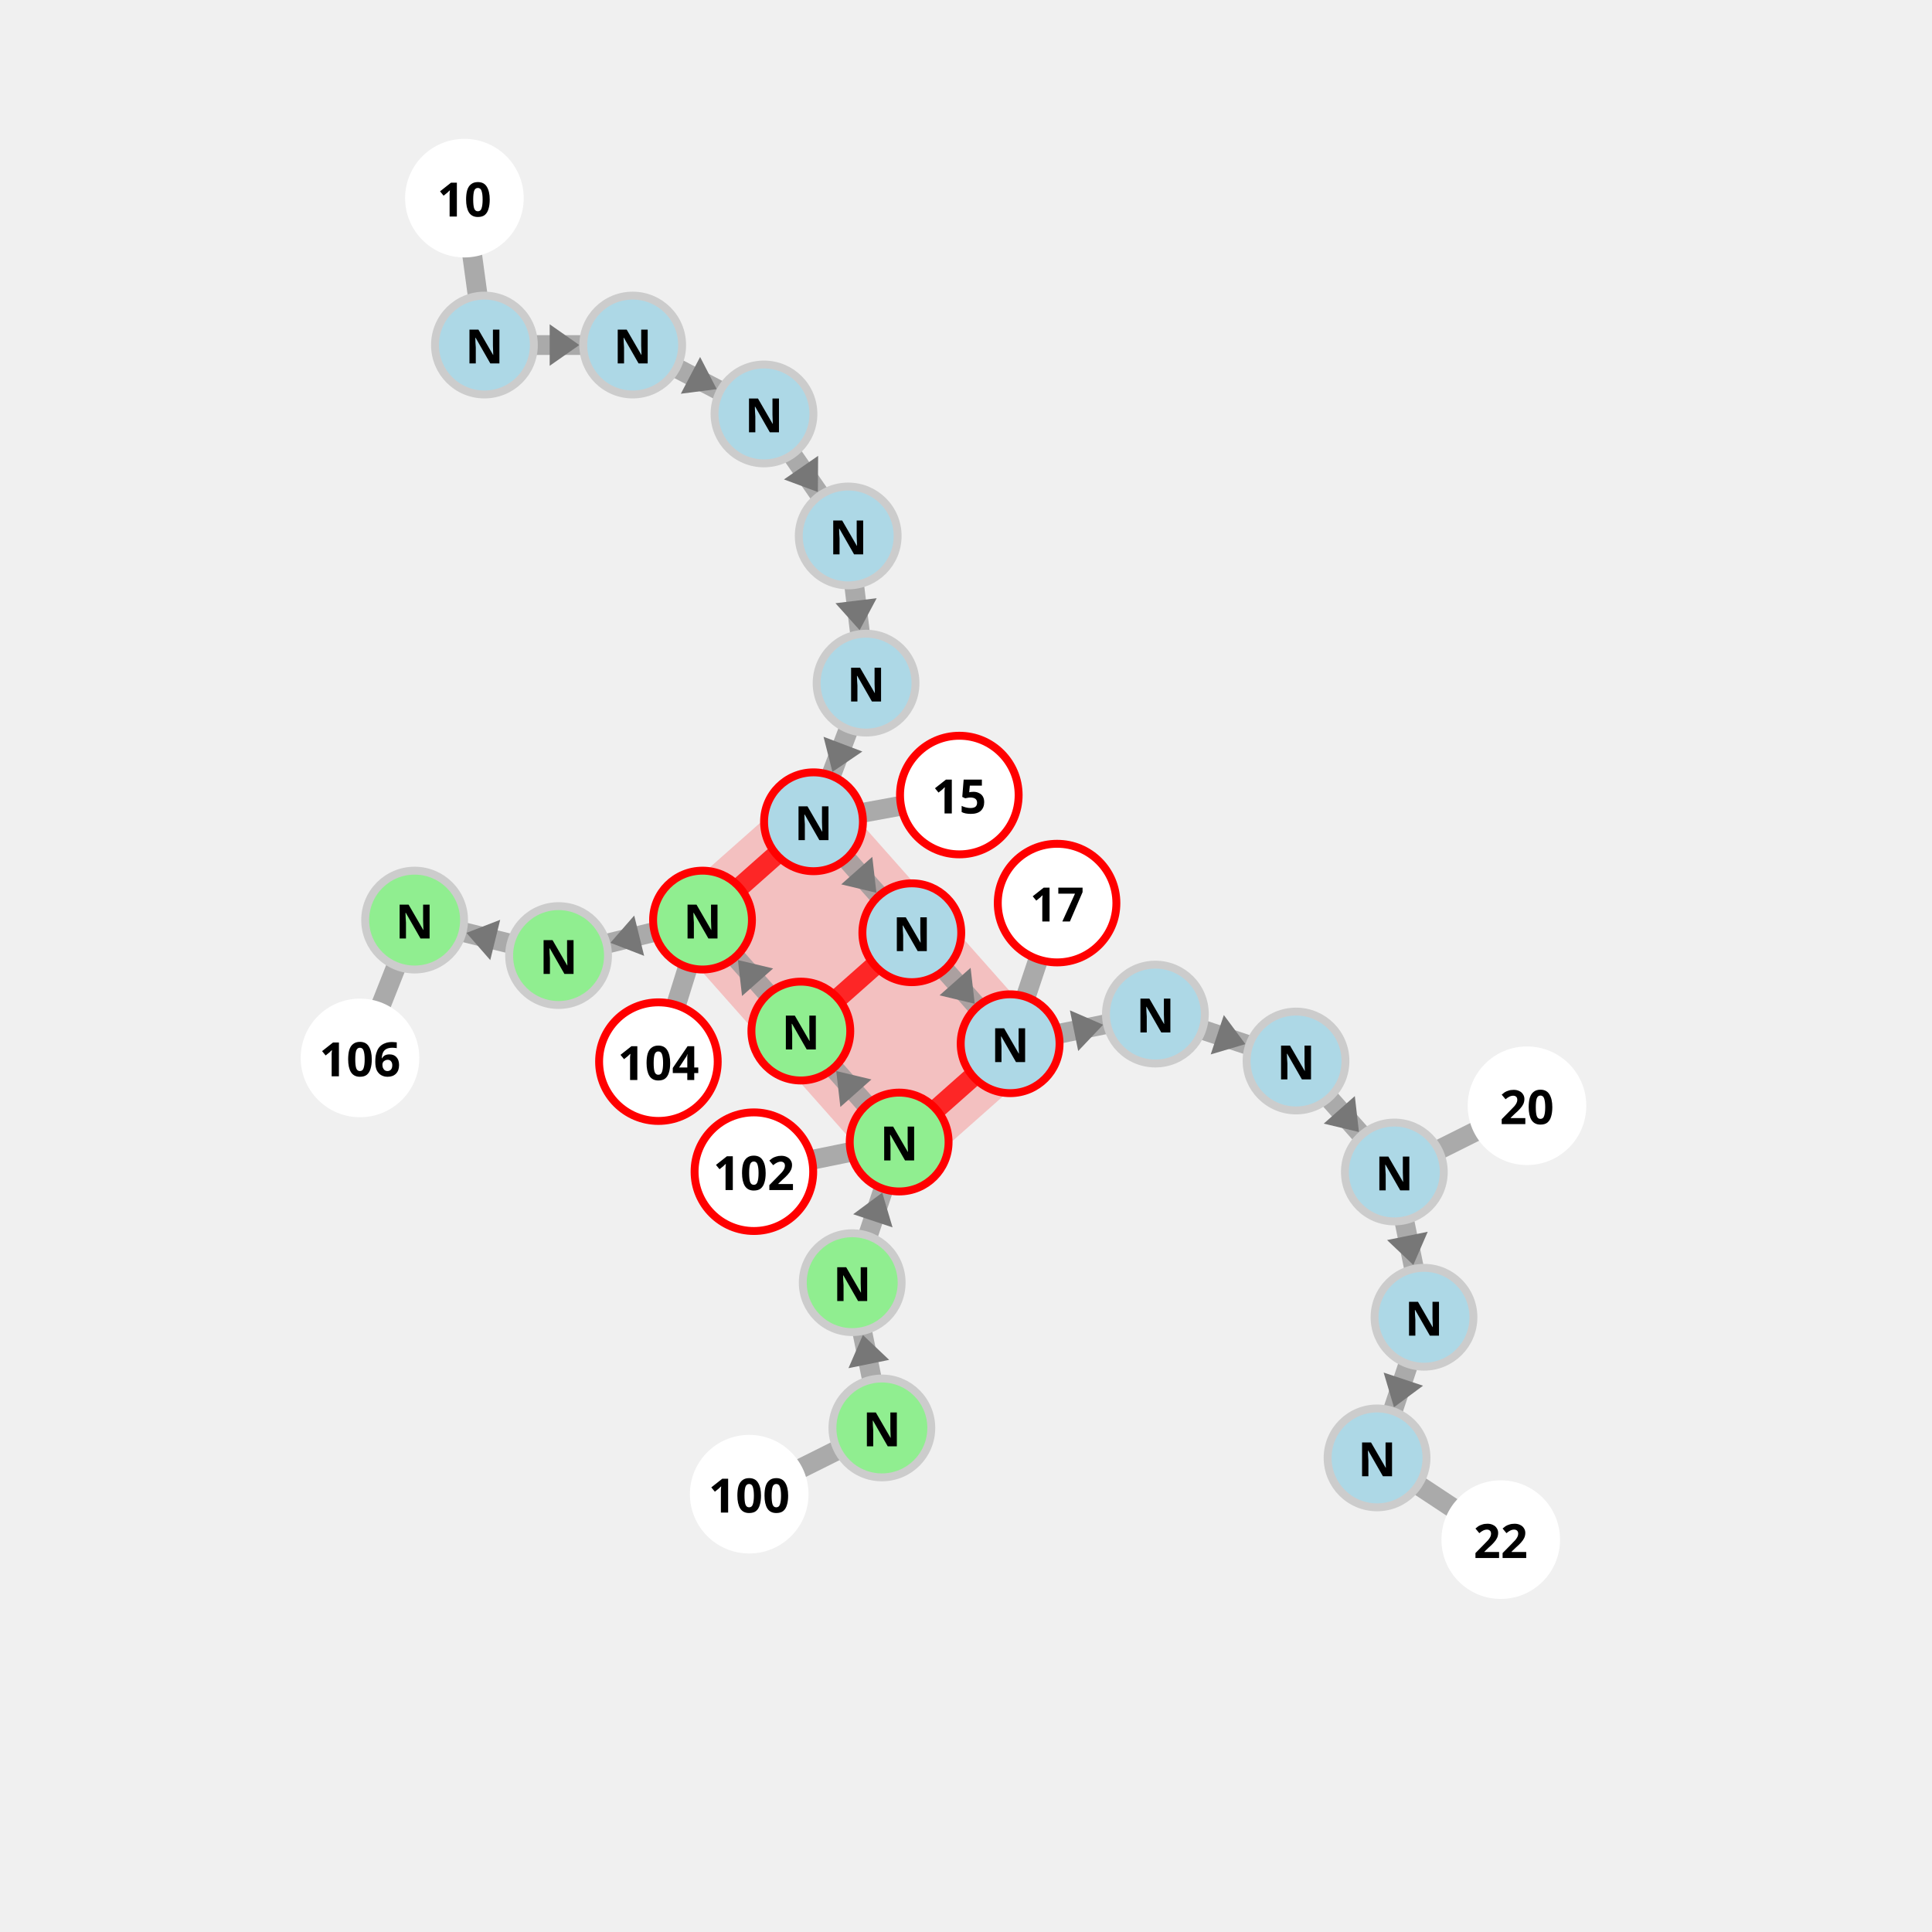
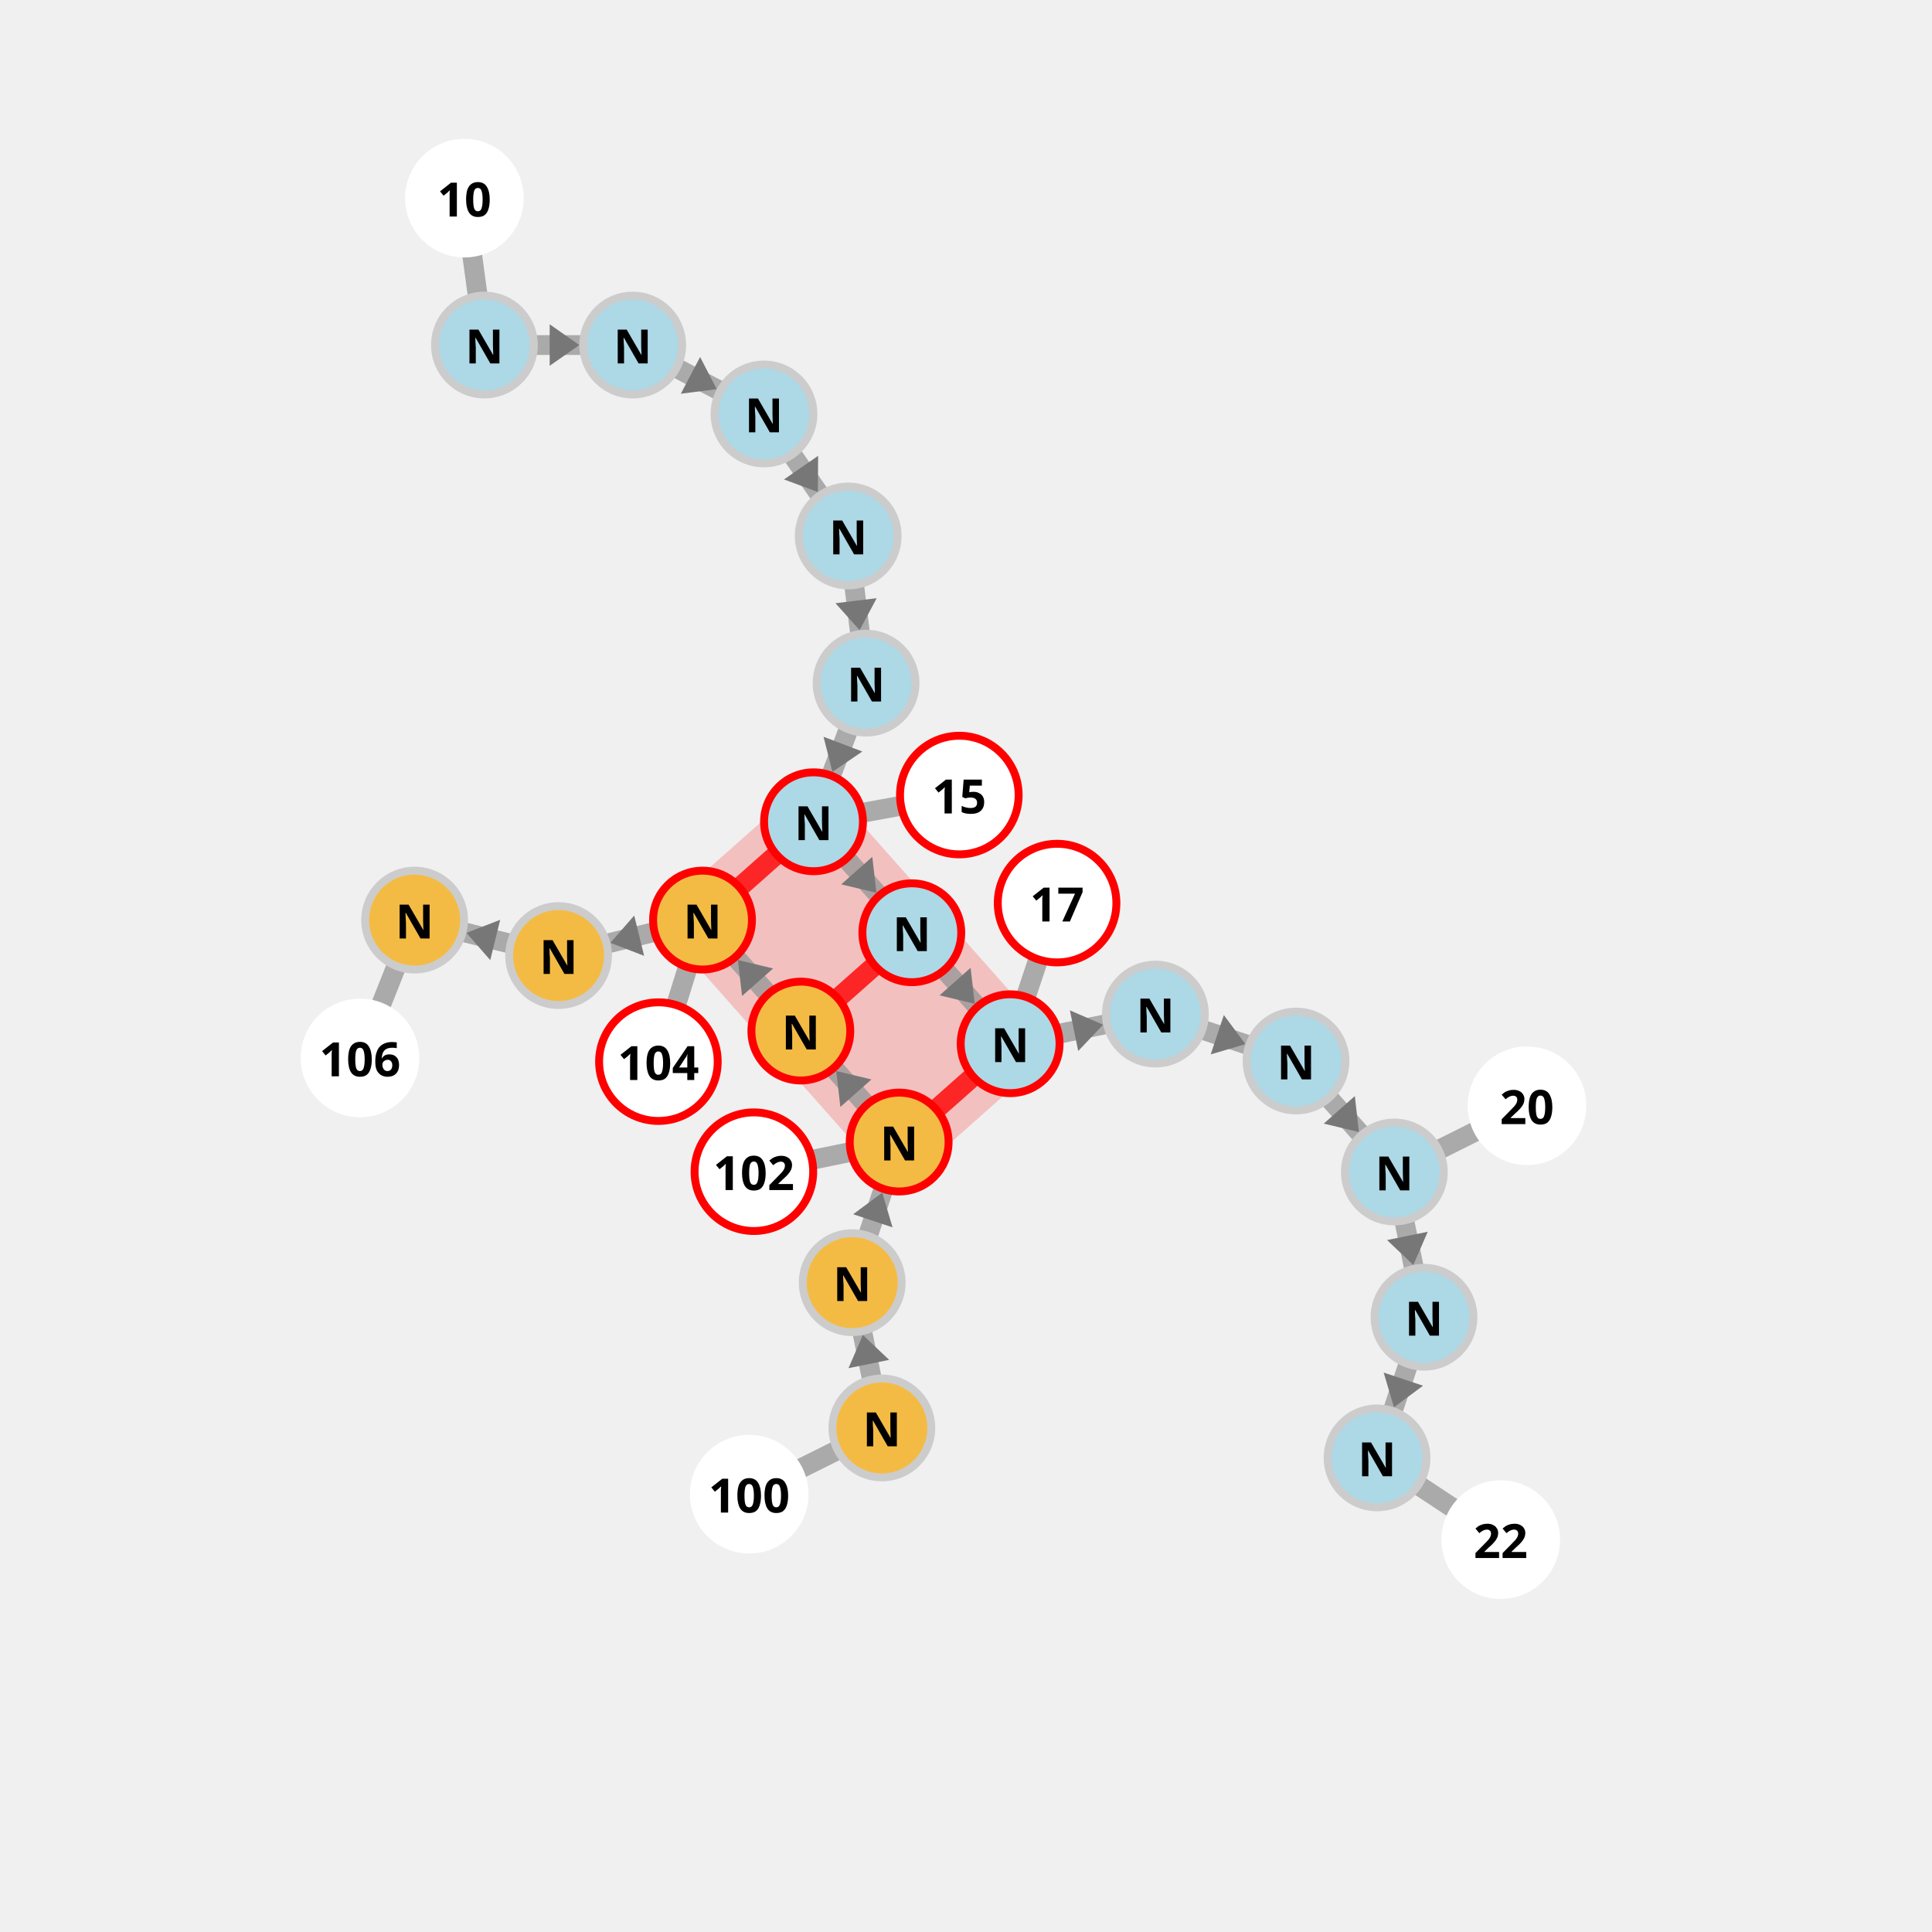
<svg xmlns="http://www.w3.org/2000/svg" viewBox="0 0 300 300">
  <style type="text/css">
 circle.fornac-node, polygon.fornac-node {
  stroke: #ccc;
  stroke-width: 0.8;
  opacity: 1;
  fill: white;
}

path.fornac-directionArrow {
  fill: #777;
  stroke: none;
  stroke-width: 0.8px;
}

g.fornac-plot {
    /* outline: 1px solid red; */
}

circle.fornac-node[base_type="a"] {
  fill: #dbdb8d;
}

circle.fornac-node[base_type="c"] {
  fill: #98df8a;
}

circle.fornac-node[base_type="g"] {
  fill: #ff9896;
}

circle.fornac-node[base_type="u"], circle.fornac-node[base_type="t"] {
  fill: #aec7e8;
}

.fornac-node &gt; text {
     pointer-events: none;
 }

circle.fornac-node[node_type="label"] {
    stroke: transparent;
    stroke-width: 0;
    fill: white;
    display: inline;
}

circle.fornac-node[node_type="protein"] {
    fill: gray;
    fill-opacity: 0.5;
    stroke-width: 4;
}

.fornac-selectedNode &gt; circle.fornac-node {
    stroke: red;
}

text.fornac-nodeLabel {
    font-weight: bold;
    font-family: Tahoma, Geneva, sans-serif;
    font-size: 0.4em;
    color: rgb(100,100,100);
    text-anchor: middle;
    alignment-baseline: middle;
    dominant-baseline: central;
    pointer-events: none;
    -webkit-touch-callout: none;
    -webkit-user-select: none;
    -khtml-user-select: none;
    -moz-user-select: none;
    -ms-user-select: none;
    user-select: none;
}

line.fornac-link {
  stroke: #999;
  stroke-opacity: 0.8;
  stroke-width: 2;
}

line.fornac-link[link_type="pseudoknot"] {
    stroke: red;
}

line.fornac-link[link_type="basepair"] {
  stroke: red;
}

line.fornac-link[link_type="intermolecule"] {
  stroke: blue;
}

line.fornac-link[link_type="chain_chain"] {
  stroke-dasharray: 3,3;
}

line.fornac-link[link_type="fake"] {
  stroke: green;
}

text.fornac-plotLabel {
    font-family: Tahoma, Geneva, sans-serif;
    font-weight: bolder;
    font-size: 1.2em;
    fill: rgba(200, 200, 200, 0.5);
    text-anchor: middle;
    alignment-baseline: central;
}

.fornac-transparent {
    fill: transparent;
    stroke-width: 0;
    stroke-opacity: 0;
    opacity: 0;
    visibility: hidden;
    pointer-events: none;
}

.fornac-dragLine {
  stroke: #999;
  stroke-width: 2;
  pointer-events: none;
}

.fornac-mouseEventHelper &gt; .extent {
  fill-opacity: .1;
  stroke: #fff;
  shape-rendering: crispEdges;
}

.d3-context-menu {
	position: absolute;
	display: none;
	background-color: #f2f2f2;
	border-radius: 4px;

	font-family: Arial, sans-serif;
	font-size: 14px;
	min-width: 150px;
	border: 1px solid #d4d4d4;

	z-index:1200;
}

.d3-context-menu ul {
	list-style-type: none;
	margin: 4px 0px;
	padding: 0px;
	cursor: default;
}

.d3-context-menu ul li {
	padding: 4px 16px;

	-webkit-touch-callout: none; /* iOS Safari */
	-webkit-user-select: none;   /* Chrome/Safari/Opera */
	-khtml-user-select: none;    /* Konqueror */
	-moz-user-select: none;      /* Firefox */
	-ms-user-select: none;       /* Internet Explorer/Edge */
	user-select: none;
}

.d3-context-menu ul li:hover {
	background-color: #4677f8;
	color: #fefefe;
}

.d3-context-menu-selected {
	background-color: #4677f8;
	color: #fefefe;
}

/*
	Header
*/

.d3-context-menu ul li.is-header
.d3-context-menu ul li.is-header:hover {
	background-color: #f2f2f2;
	color: #444;
	font-weight: bold;
	font-style: italic;
}

/*
	Disabled
*/

.d3-context-menu ul li.is-disabled
.d3-context-menu ul li.is-disabled:hover {
	background-color: #f2f2f2;
	color: #888;
	cursor: not-allowed;
}

/*
	Divider
*/

.d3-context-menu ul li.is-divider {
	padding: 0px 0px;
}

.d3-context-menu ul li.is-divider:hover {
	background-color: #f2f2f2;
}

.d3-context-menu ul hr {
	border: 0;
    height: 0;
    border-top: 1px solid rgba(0, 0, 0, 0.1);
    border-bottom: 1px solid rgba(255, 255, 255, 0.3);
}

/*# sourceMappingURL=fornac.css.map*/ 
</style>
  <g class="fornac-plot" transform="translate(-78.25751,-99.90261)scale(1.534809,1.534809)">
    <polyline points="133.292,148.231 143.239,159.459 153.185,170.687 141.958,180.634 132.011,169.406 122.064,158.178 133.292,148.231 " style="fill:red;opacity:0.2;stroke:red;stroke-width:7" />
    <g class="fornac-links">
      <line class="link fornac-link" x1="100" y1="100" x2="115" y2="100" link_type="backbone" pointer-events="all" start="1" end="2" />
      <line class="link fornac-link" x1="115" y1="100" x2="128.282" y2="106.971" link_type="backbone" pointer-events="all" start="2" end="3" />
      <line class="link fornac-link" x1="128.282" y1="106.971" x2="136.803" y2="119.316" link_type="backbone" pointer-events="all" start="3" end="4" />
      <line class="link fornac-link" x1="136.803" y1="119.316" x2="138.611" y2="134.206" link_type="backbone" pointer-events="all" start="4" end="5" />
      <line class="link fornac-link" x1="133.292" y1="148.231" x2="122.064" y2="158.178" link_type="basepair" pointer-events="all" start="6" end="21" />
      <line class="link fornac-link" x1="138.611" y1="134.206" x2="133.292" y2="148.231" link_type="backbone" pointer-events="all" start="5" end="6" />
      <line class="link fornac-link" x1="143.239" y1="159.459" x2="132.011" y2="169.406" link_type="basepair" pointer-events="all" start="7" end="20" />
      <line class="link fornac-link" x1="133.292" y1="148.231" x2="143.239" y2="159.459" link_type="backbone" pointer-events="all" start="6" end="7" />
      <line class="link fornac-link" x1="153.185" y1="170.687" x2="141.958" y2="180.634" link_type="basepair" pointer-events="all" start="8" end="19" />
      <line class="link fornac-link" x1="143.239" y1="159.459" x2="153.185" y2="170.687" link_type="backbone" pointer-events="all" start="7" end="8" />
      <line class="link fornac-link" x1="153.185" y1="170.687" x2="167.882" y2="167.686" link_type="backbone" pointer-events="all" start="8" end="9" />
      <line class="link fornac-link" x1="167.882" y1="167.686" x2="182.11" y2="172.436" link_type="backbone" pointer-events="all" start="9" end="10" />
      <line class="link fornac-link" x1="182.11" y1="172.436" x2="192.057" y2="183.664" link_type="backbone" pointer-events="all" start="10" end="11" />
      <line class="link fornac-link" x1="192.057" y1="183.664" x2="195.058" y2="198.361" link_type="backbone" pointer-events="all" start="11" end="12" />
      <line class="link fornac-link" x1="195.058" y1="198.361" x2="190.308" y2="212.589" link_type="backbone" pointer-events="all" start="12" end="13" />
      <line class="link fornac-link" x1="140.208" y1="209.559" x2="137.208" y2="194.862" link_type="backbone" pointer-events="all" start="17" end="18" />
      <line class="link fornac-link" x1="137.208" y1="194.862" x2="141.958" y2="180.634" link_type="backbone" pointer-events="all" start="18" end="19" />
      <line class="link fornac-link" x1="141.958" y1="180.634" x2="132.011" y2="169.406" link_type="backbone" pointer-events="all" start="19" end="20" />
      <line class="link fornac-link" x1="132.011" y1="169.406" x2="122.064" y2="158.178" link_type="backbone" pointer-events="all" start="20" end="21" />
      <line class="link fornac-link" x1="122.064" y1="158.178" x2="107.5" y2="161.768" link_type="backbone" pointer-events="all" start="21" end="22" />
      <line class="link fornac-link" x1="107.5" y1="161.768" x2="92.936" y2="158.178" link_type="backbone" pointer-events="all" start="22" end="23" />
      <line class="link fornac-link" x1="100" y1="100" x2="97.973" y2="85.138" link_type="label_link" pointer-events="all" start="1" end="1" />
      <line class="link fornac-link" x1="133.292" y1="148.231" x2="148.046" y2="145.528" link_type="label_link" pointer-events="all" start="6" end="1" />
      <line class="link fornac-link" x1="153.185" y1="170.687" x2="157.935" y2="156.459" link_type="label_link" pointer-events="all" start="8" end="1" />
      <line class="link fornac-link" x1="192.057" y1="183.664" x2="205.477" y2="176.962" link_type="label_link" pointer-events="all" start="11" end="1" />
      <line class="link fornac-link" x1="190.308" y1="212.589" x2="202.821" y2="220.86" link_type="label_link" pointer-events="all" start="13" end="1" />
      <line class="link fornac-link" x1="140.208" y1="209.559" x2="126.789" y2="216.261" link_type="label_link" pointer-events="all" start="17" end="1" />
      <line class="link fornac-link" x1="141.958" y1="180.634" x2="127.261" y2="183.634" link_type="label_link" pointer-events="all" start="19" end="1" />
      <line class="link fornac-link" x1="122.064" y1="158.178" x2="117.602" y2="172.499" link_type="label_link" pointer-events="all" start="21" end="1" />
      <line class="link fornac-link" x1="92.936" y1="158.178" x2="87.411" y2="172.124" link_type="label_link" pointer-events="all" start="23" end="1" />
    </g>
    <g class="fornac-nodes">
      <g class="gnode" struct_name="empty" transform="translate(100,100)" num="n1" rnum="n23">
        <path class="fornac-directionArrow" node_num="1" />
        <circle class="fornac-node" node_type="nucleotide" node_num="1" r="5" style="fill: lightblue;" />
        <text class="fornac-nodeLabel" label_type="nucleotide">N</text>
      </g>
      <g class="gnode" struct_name="empty" transform="translate(115,100)" num="n2" rnum="n22">
        <path class="fornac-directionArrow" node_num="2" d="M-8.4,-2.1L-5.4,0L-8.4,2.1" />
        <circle class="fornac-node" node_type="nucleotide" node_num="2" r="5" style="fill: lightblue;" />
        <text class="fornac-nodeLabel" label_type="nucleotide">N</text>
      </g>
      <g class="gnode" struct_name="empty" transform="translate(128.2818,106.9708)" num="n3" rnum="n21">
        <path class="fornac-directionArrow" node_num="3" d="M-6.462,-5.763L-4.781,-2.51L-8.414,-2.044" />
        <circle class="fornac-node" node_type="nucleotide" node_num="3" r="5" style="fill: lightblue;" />
        <text class="fornac-nodeLabel" label_type="nucleotide">N</text>
      </g>
      <g class="gnode" struct_name="empty" transform="translate(136.8028,119.3156)" num="n4" rnum="n20">
        <path class="fornac-directionArrow" node_num="4" d="M-3.043,-8.106L-3.068,-4.444L-6.5,-5.72" />
        <circle class="fornac-node" node_type="nucleotide" node_num="4" r="5" style="fill: lightblue;" />
        <text class="fornac-nodeLabel" label_type="nucleotide">N</text>
      </g>
      <g class="gnode" struct_name="empty" transform="translate(138.6109,134.2062)" num="n5" rnum="n19">
        <path class="fornac-directionArrow" node_num="5" d="M1.072,-8.592L-0.651,-5.361L-3.097,-8.086" />
        <circle class="fornac-node" node_type="nucleotide" node_num="5" r="5" style="fill: lightblue;" />
        <text class="fornac-nodeLabel" label_type="nucleotide">N</text>
      </g>
      <g class="gnode" struct_name="empty" transform="translate(133.2918,148.2315)" num="n6" rnum="n18">
        <path class="fornac-directionArrow" node_num="6" d="M4.942,-7.109L1.915,-5.049L1.015,-8.599" />
        <circle class="fornac-node" node_type="nucleotide" node_num="6" r="5" style="fill: lightblue;stroke: red;" />
        <text class="fornac-nodeLabel" label_type="nucleotide">N</text>
      </g>
      <g class="gnode" struct_name="empty" transform="translate(143.2386,159.4591)" num="n7" rnum="n17">
        <path class="fornac-directionArrow" node_num="7" d="M-3.998,-7.68L-3.581,-4.042L-7.142,-4.895" />
        <circle class="fornac-node" node_type="nucleotide" node_num="7" r="5" style="fill: lightblue;stroke: red;" />
        <text class="fornac-nodeLabel" label_type="nucleotide">N</text>
      </g>
      <g class="gnode" struct_name="empty" transform="translate(153.1855,170.6868)" num="n8" rnum="n16">
        <path class="fornac-directionArrow" node_num="8" d="M-3.998,-7.68L-3.581,-4.042L-7.142,-4.895" />
        <circle class="fornac-node" node_type="nucleotide" node_num="8" r="5" style="fill: lightblue;stroke: red;" />
        <text class="fornac-nodeLabel" label_type="nucleotide">N</text>
      </g>
      <g class="gnode" struct_name="empty" transform="translate(167.8823,167.6864)" num="n9" rnum="n15">
        <path class="fornac-directionArrow" node_num="9" d="M-8.65,-0.377L-5.291,1.08L-7.81,3.738" />
        <circle class="fornac-node" node_type="nucleotide" node_num="9" r="5" style="fill: lightblue;" />
        <text class="fornac-nodeLabel" label_type="nucleotide">N</text>
      </g>
      <g class="gnode" struct_name="empty" transform="translate(182.1104,172.4364)" num="n10" rnum="n14">
        <path class="fornac-directionArrow" node_num="10" d="M-7.303,-4.652L-5.122,-1.71L-8.633,-0.668" />
        <circle class="fornac-node" node_type="nucleotide" node_num="10" r="5" style="fill: lightblue;" />
        <text class="fornac-nodeLabel" label_type="nucleotide">N</text>
      </g>
      <g class="gnode" struct_name="empty" transform="translate(192.0572,183.6641)" num="n11" rnum="n13">
        <path class="fornac-directionArrow" node_num="11" d="M-3.998,-7.68L-3.581,-4.042L-7.142,-4.895" />
        <circle class="fornac-node" node_type="nucleotide" node_num="11" r="5" style="fill: lightblue;" />
        <text class="fornac-nodeLabel" label_type="nucleotide">N</text>
      </g>
      <g class="gnode" struct_name="empty" transform="translate(195.0576,198.361)" num="n12" rnum="n12">
        <path class="fornac-directionArrow" node_num="12" d="M0.377,-8.65L-1.08,-5.291L-3.738,-7.81" />
        <circle class="fornac-node" node_type="nucleotide" node_num="12" r="5" style="fill: lightblue;" />
        <text class="fornac-nodeLabel" label_type="nucleotide">N</text>
      </g>
      <g class="gnode" struct_name="empty" transform="translate(190.3076,212.589)" num="n13" rnum="n11">
        <path class="fornac-directionArrow" node_num="13" d="M4.652,-7.303L1.71,-5.122L0.668,-8.633" />
        <circle class="fornac-node" node_type="nucleotide" node_num="13" r="5" style="fill: lightblue;" />
        <text class="fornac-nodeLabel" label_type="nucleotide">N</text>
      </g>
      <g class="gnode" struct_name="empty" transform="translate(140.2082,209.5586)" num="n17" rnum="n7">
-         <circle class="fornac-node" node_type="nucleotide" node_num="17" r="5" style="fill: lightgreen;" />
+         <circle class="fornac-node" node_type="nucleotide" node_num="17" r="5" style="fill: #F4BB44;" />
        <text class="fornac-nodeLabel" label_type="nucleotide">N</text>
      </g>
      <g class="gnode" struct_name="empty" transform="translate(137.2078,194.8617)" num="n18" rnum="n6">
        <path class="fornac-directionArrow" node_num="18" d="M-0.377,8.65L1.08,5.291L3.738,7.81" />
-         <circle class="fornac-node" node_type="nucleotide" node_num="18" r="5" style="fill: lightgreen;" />
+         <circle class="fornac-node" node_type="nucleotide" node_num="18" r="5" style="fill: #F4BB44;" />
        <text class="fornac-nodeLabel" label_type="nucleotide">N</text>
      </g>
      <g class="gnode" struct_name="empty" transform="translate(141.9578,180.6336)" num="n19" rnum="n5">
        <path class="fornac-directionArrow" node_num="19" d="M-4.652,7.303L-1.71,5.122L-0.668,8.633" />
-         <circle class="fornac-node" node_type="nucleotide" node_num="19" r="5" style="fill: lightgreen;stroke: red;" />
+         <circle class="fornac-node" node_type="nucleotide" node_num="19" r="5" style="fill: #F4BB44;stroke: red;" />
        <text class="fornac-nodeLabel" label_type="nucleotide">N</text>
      </g>
      <g class="gnode" struct_name="empty" transform="translate(132.011,169.406)" num="n20" rnum="n4">
        <path class="fornac-directionArrow" node_num="20" d="M3.998,7.68L3.581,4.042L7.142,4.895" />
-         <circle class="fornac-node" node_type="nucleotide" node_num="20" r="5" style="fill: lightgreen;stroke: red;" />
+         <circle class="fornac-node" node_type="nucleotide" node_num="20" r="5" style="fill: #F4BB44;stroke: red;" />
        <text class="fornac-nodeLabel" label_type="nucleotide">N</text>
      </g>
      <g class="gnode" struct_name="empty" transform="translate(122.0641,158.1783)" num="n21" rnum="n3">
        <path class="fornac-directionArrow" node_num="21" d="M3.998,7.68L3.581,4.042L7.142,4.895" />
-         <circle class="fornac-node" node_type="nucleotide" node_num="21" r="5" style="fill: lightgreen;stroke: red;" />
+         <circle class="fornac-node" node_type="nucleotide" node_num="21" r="5" style="fill: #F4BB44;stroke: red;" />
        <text class="fornac-nodeLabel" label_type="nucleotide">N</text>
      </g>
      <g class="gnode" struct_name="empty" transform="translate(107.5,161.7681)" num="n22" rnum="n2">
        <path class="fornac-directionArrow" node_num="22" d="M8.658,0.029L5.243,-1.292L7.653,-4.049" />
-         <circle class="fornac-node" node_type="nucleotide" node_num="22" r="5" style="fill: lightgreen;" />
+         <circle class="fornac-node" node_type="nucleotide" node_num="22" r="5" style="fill: #F4BB44;" />
        <text class="fornac-nodeLabel" label_type="nucleotide">N</text>
      </g>
      <g class="gnode" struct_name="empty" transform="translate(92.93587,158.1783)" num="n23" rnum="n1">
        <path class="fornac-directionArrow" node_num="23" d="M7.653,4.049L5.243,1.292L8.658,-0.029" />
-         <circle class="fornac-node" node_type="nucleotide" node_num="23" r="5" style="fill: lightgreen;" />
+         <circle class="fornac-node" node_type="nucleotide" node_num="23" r="5" style="fill: #F4BB44;" />
        <text class="fornac-nodeLabel" label_type="nucleotide">N</text>
      </g>
      <g class="gnode" struct_name="empty" transform="translate(97.97268,85.13763)" num="n-1" rnum="n25" label_gnum="1">
        <circle class="fornac-node" r="6" node_type="label" node_num="-1" label_num="1" />
        <text class="fornac-nodeLabel" label_type="label">10</text>
      </g>
      <g class="gnode" struct_name="empty" transform="translate(148.0461,145.5277)" num="n-1" rnum="n25" label_gnum="6">
        <circle class="fornac-node" r="6" node_type="label" node_num="-1" label_num="6" style="stroke: red;stroke-width: 0.8;" />
        <text class="fornac-nodeLabel" label_type="label">15</text>
      </g>
      <g class="gnode" struct_name="empty" transform="translate(157.9355,156.4588)" num="n-1" rnum="n25" label_gnum="8">
        <circle class="fornac-node" r="6" node_type="label" node_num="-1" label_num="8" style="stroke: red;stroke-width: 0.8;" />
        <text class="fornac-nodeLabel" label_type="label">17</text>
      </g>
      <g class="gnode" struct_name="empty" transform="translate(205.4767,176.9621)" num="n-1" rnum="n25" label_gnum="11">
        <circle class="fornac-node" r="6" node_type="label" node_num="-1" label_num="11" />
        <text class="fornac-nodeLabel" label_type="label">20</text>
      </g>
      <g class="gnode" struct_name="empty" transform="translate(202.8214,220.8597)" num="n-1" rnum="n25" label_gnum="13">
        <circle class="fornac-node" r="6" node_type="label" node_num="-1" label_num="13" />
        <text class="fornac-nodeLabel" label_type="label">22</text>
      </g>
      <g class="gnode" struct_name="empty" transform="translate(126.7887,216.2605)" num="n-1" rnum="n25" label_gnum="17">
        <circle class="fornac-node" r="6" node_type="label" node_num="-1" label_num="17" />
        <text class="fornac-nodeLabel" label_type="label">100</text>
      </g>
      <g class="gnode" struct_name="empty" transform="translate(127.2609,183.634)" num="n-1" rnum="n25" label_gnum="19">
        <circle class="fornac-node" r="6" node_type="label" node_num="-1" label_num="19" style="stroke: red;stroke-width: 0.8;" />
        <text class="fornac-nodeLabel" label_type="label">102</text>
      </g>
      <g class="gnode" struct_name="empty" transform="translate(117.6016,172.4991)" num="n-1" rnum="n25" label_gnum="21">
        <circle class="fornac-node" r="6" node_type="label" node_num="-1" label_num="21" style="stroke: red;stroke-width: 0.8;" />
        <text class="fornac-nodeLabel" label_type="label">104</text>
      </g>
      <g class="gnode" struct_name="empty" transform="translate(87.41067,172.1236)" num="n-1" rnum="n25" label_gnum="23">
        <circle class="fornac-node" r="6" node_type="label" node_num="-1" label_num="23" />
        <text class="fornac-nodeLabel" label_type="label">106</text>
      </g>
      <g class="gnode" transform="translate(132.6514,158.8187)" num="n-1" rnum="n25" label_gnum="24">
        <text class="fornac-nodeLabel" label_type="middle" label_num="24" />
      </g>
      <g class="gnode" transform="translate(142.5982,170.0464)" num="n-1" rnum="n25" label_gnum="25">
        <text class="fornac-nodeLabel" label_type="middle" label_num="25" />
      </g>
      <g class="gnode" transform="translate(92.93587,158.1783)" num="n-3" rnum="n27">
        <text class="fornac-nodeLabel" label_type="middle" />
      </g>
      <g class="gnode" transform="translate(100,100)" num="n-2" rnum="n26">
        <text class="fornac-nodeLabel" label_type="middle" />
      </g>
      <g class="gnode" transform="translate(119.3875,131.8721)" num="n-1" rnum="n25" label_gnum="26">
        <text class="fornac-nodeLabel" label_type="middle" label_num="26" />
      </g>
      <g class="gnode" transform="translate(166.1327,196.6113)" num="n-1" rnum="n25" label_gnum="27">
        <text class="fornac-nodeLabel" label_type="middle" label_num="27" />
      </g>
    </g>
  </g>
</svg>
